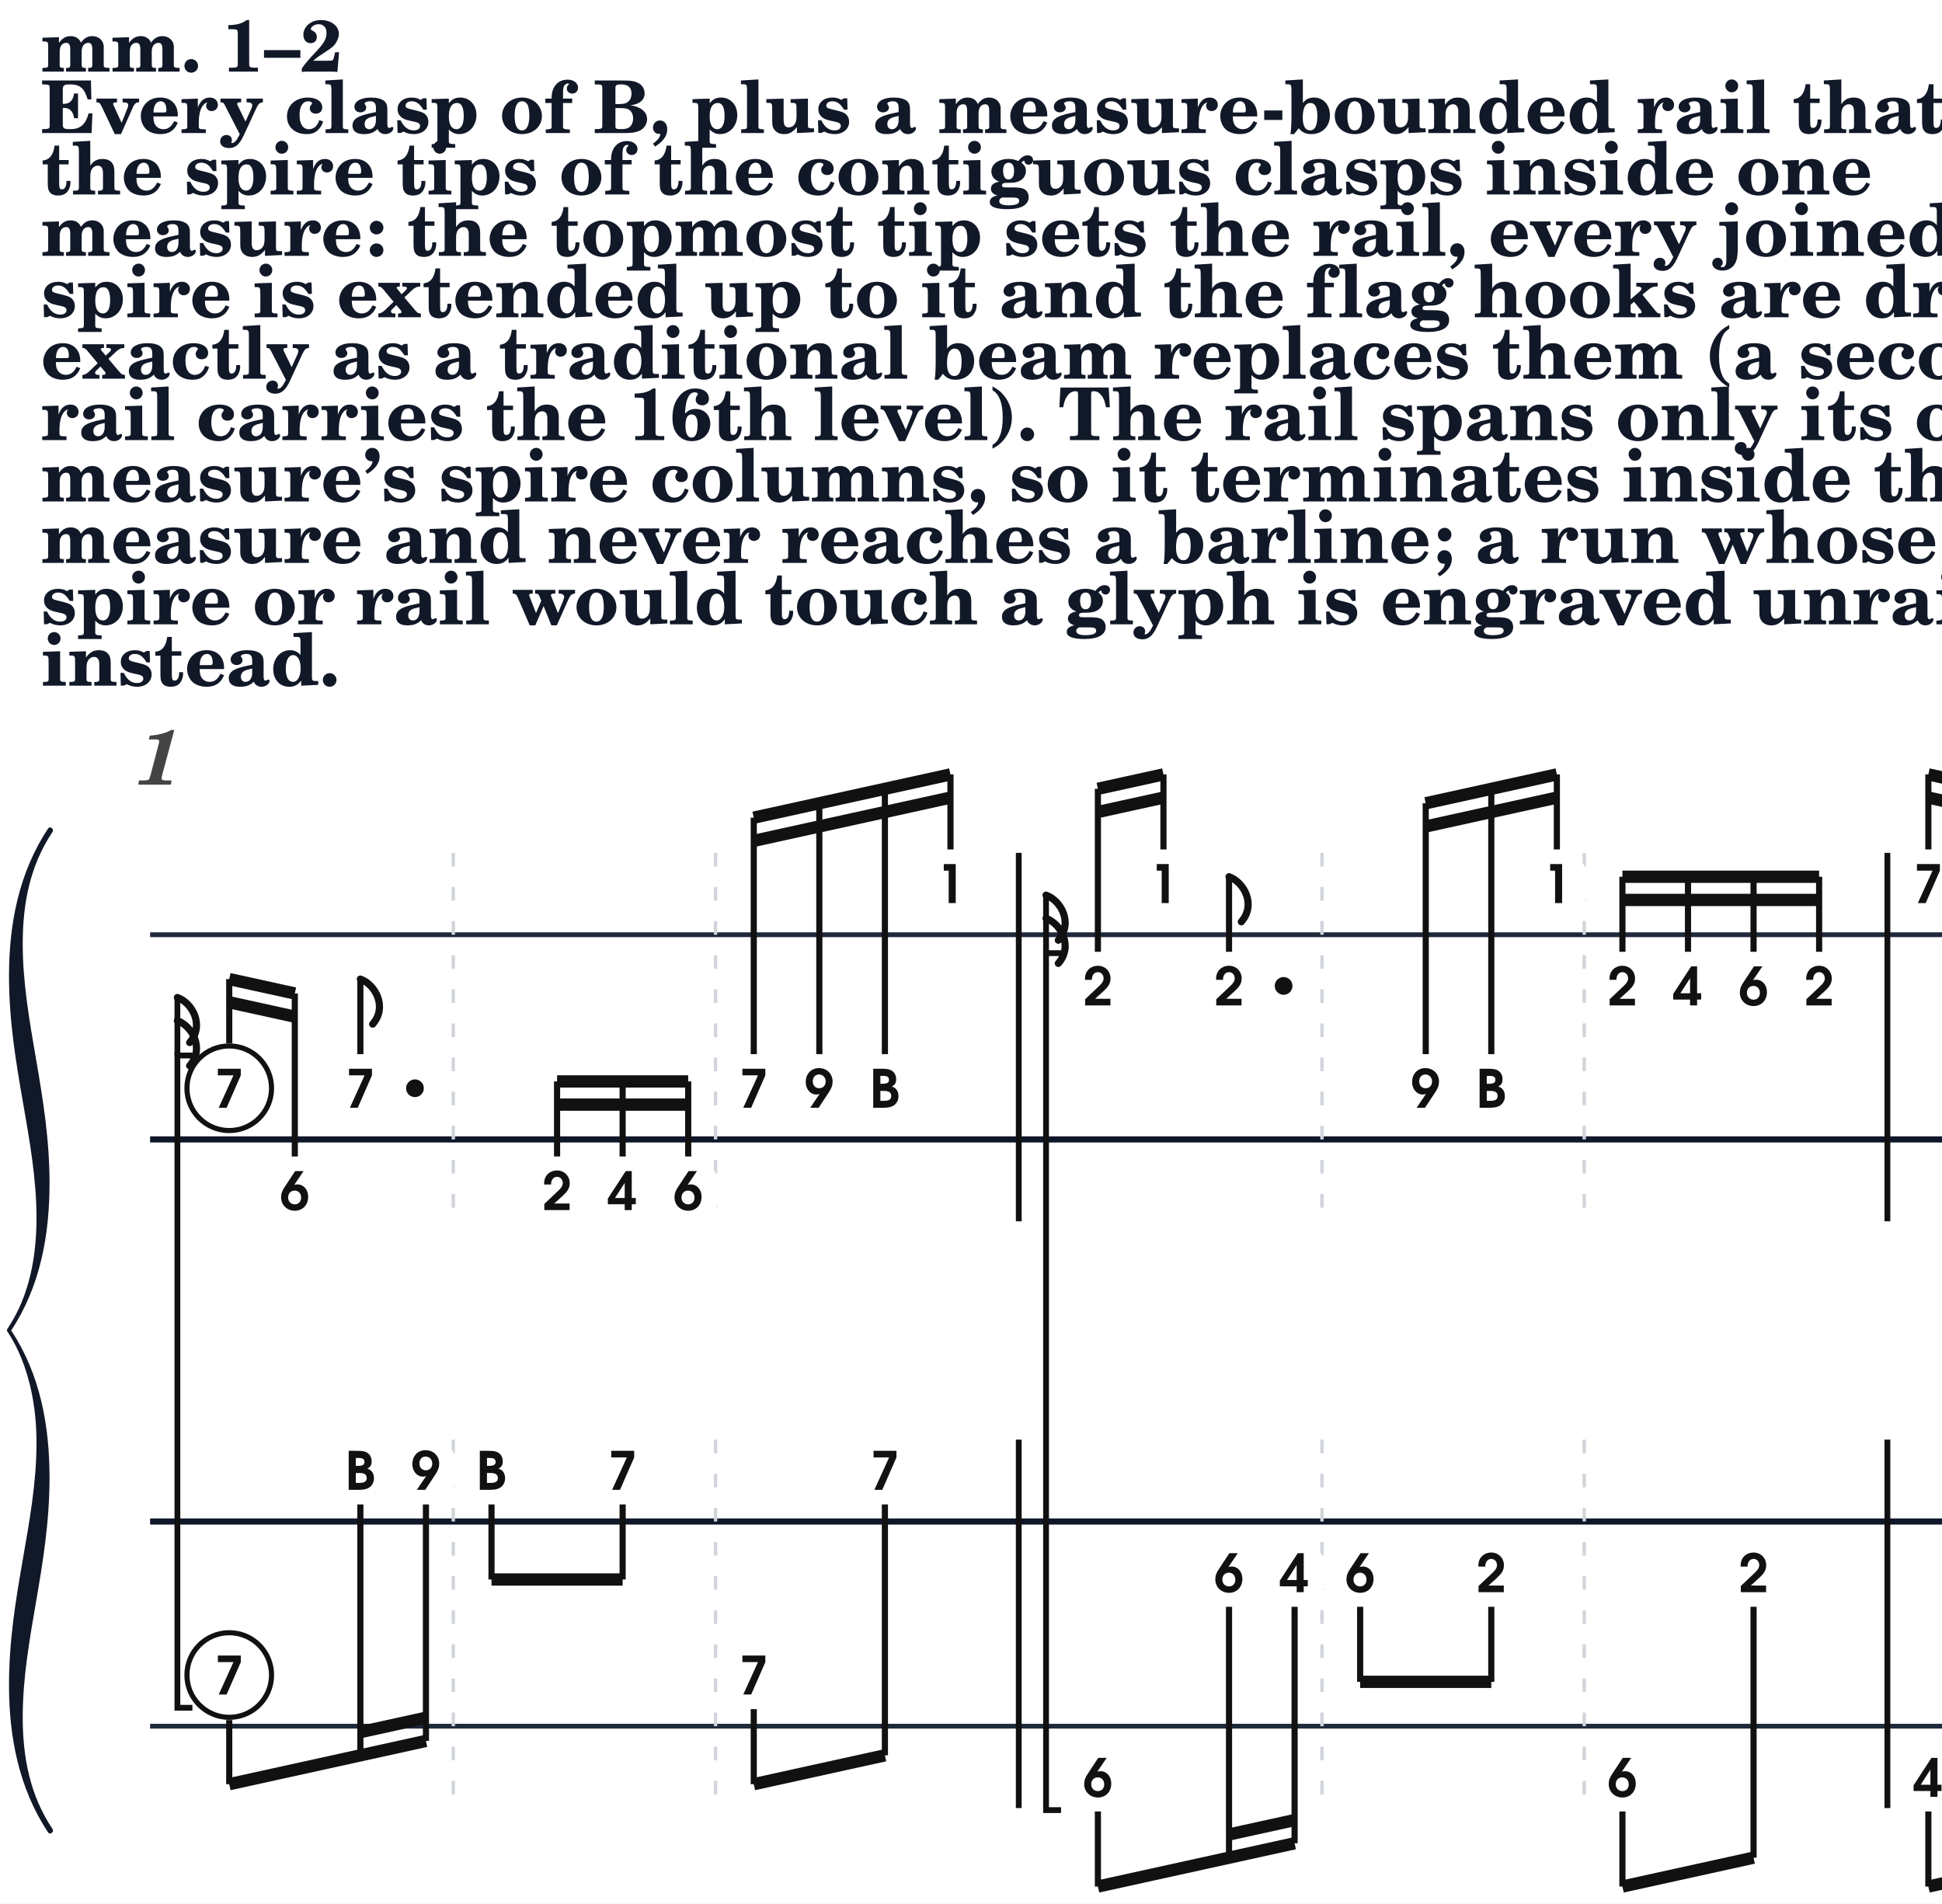
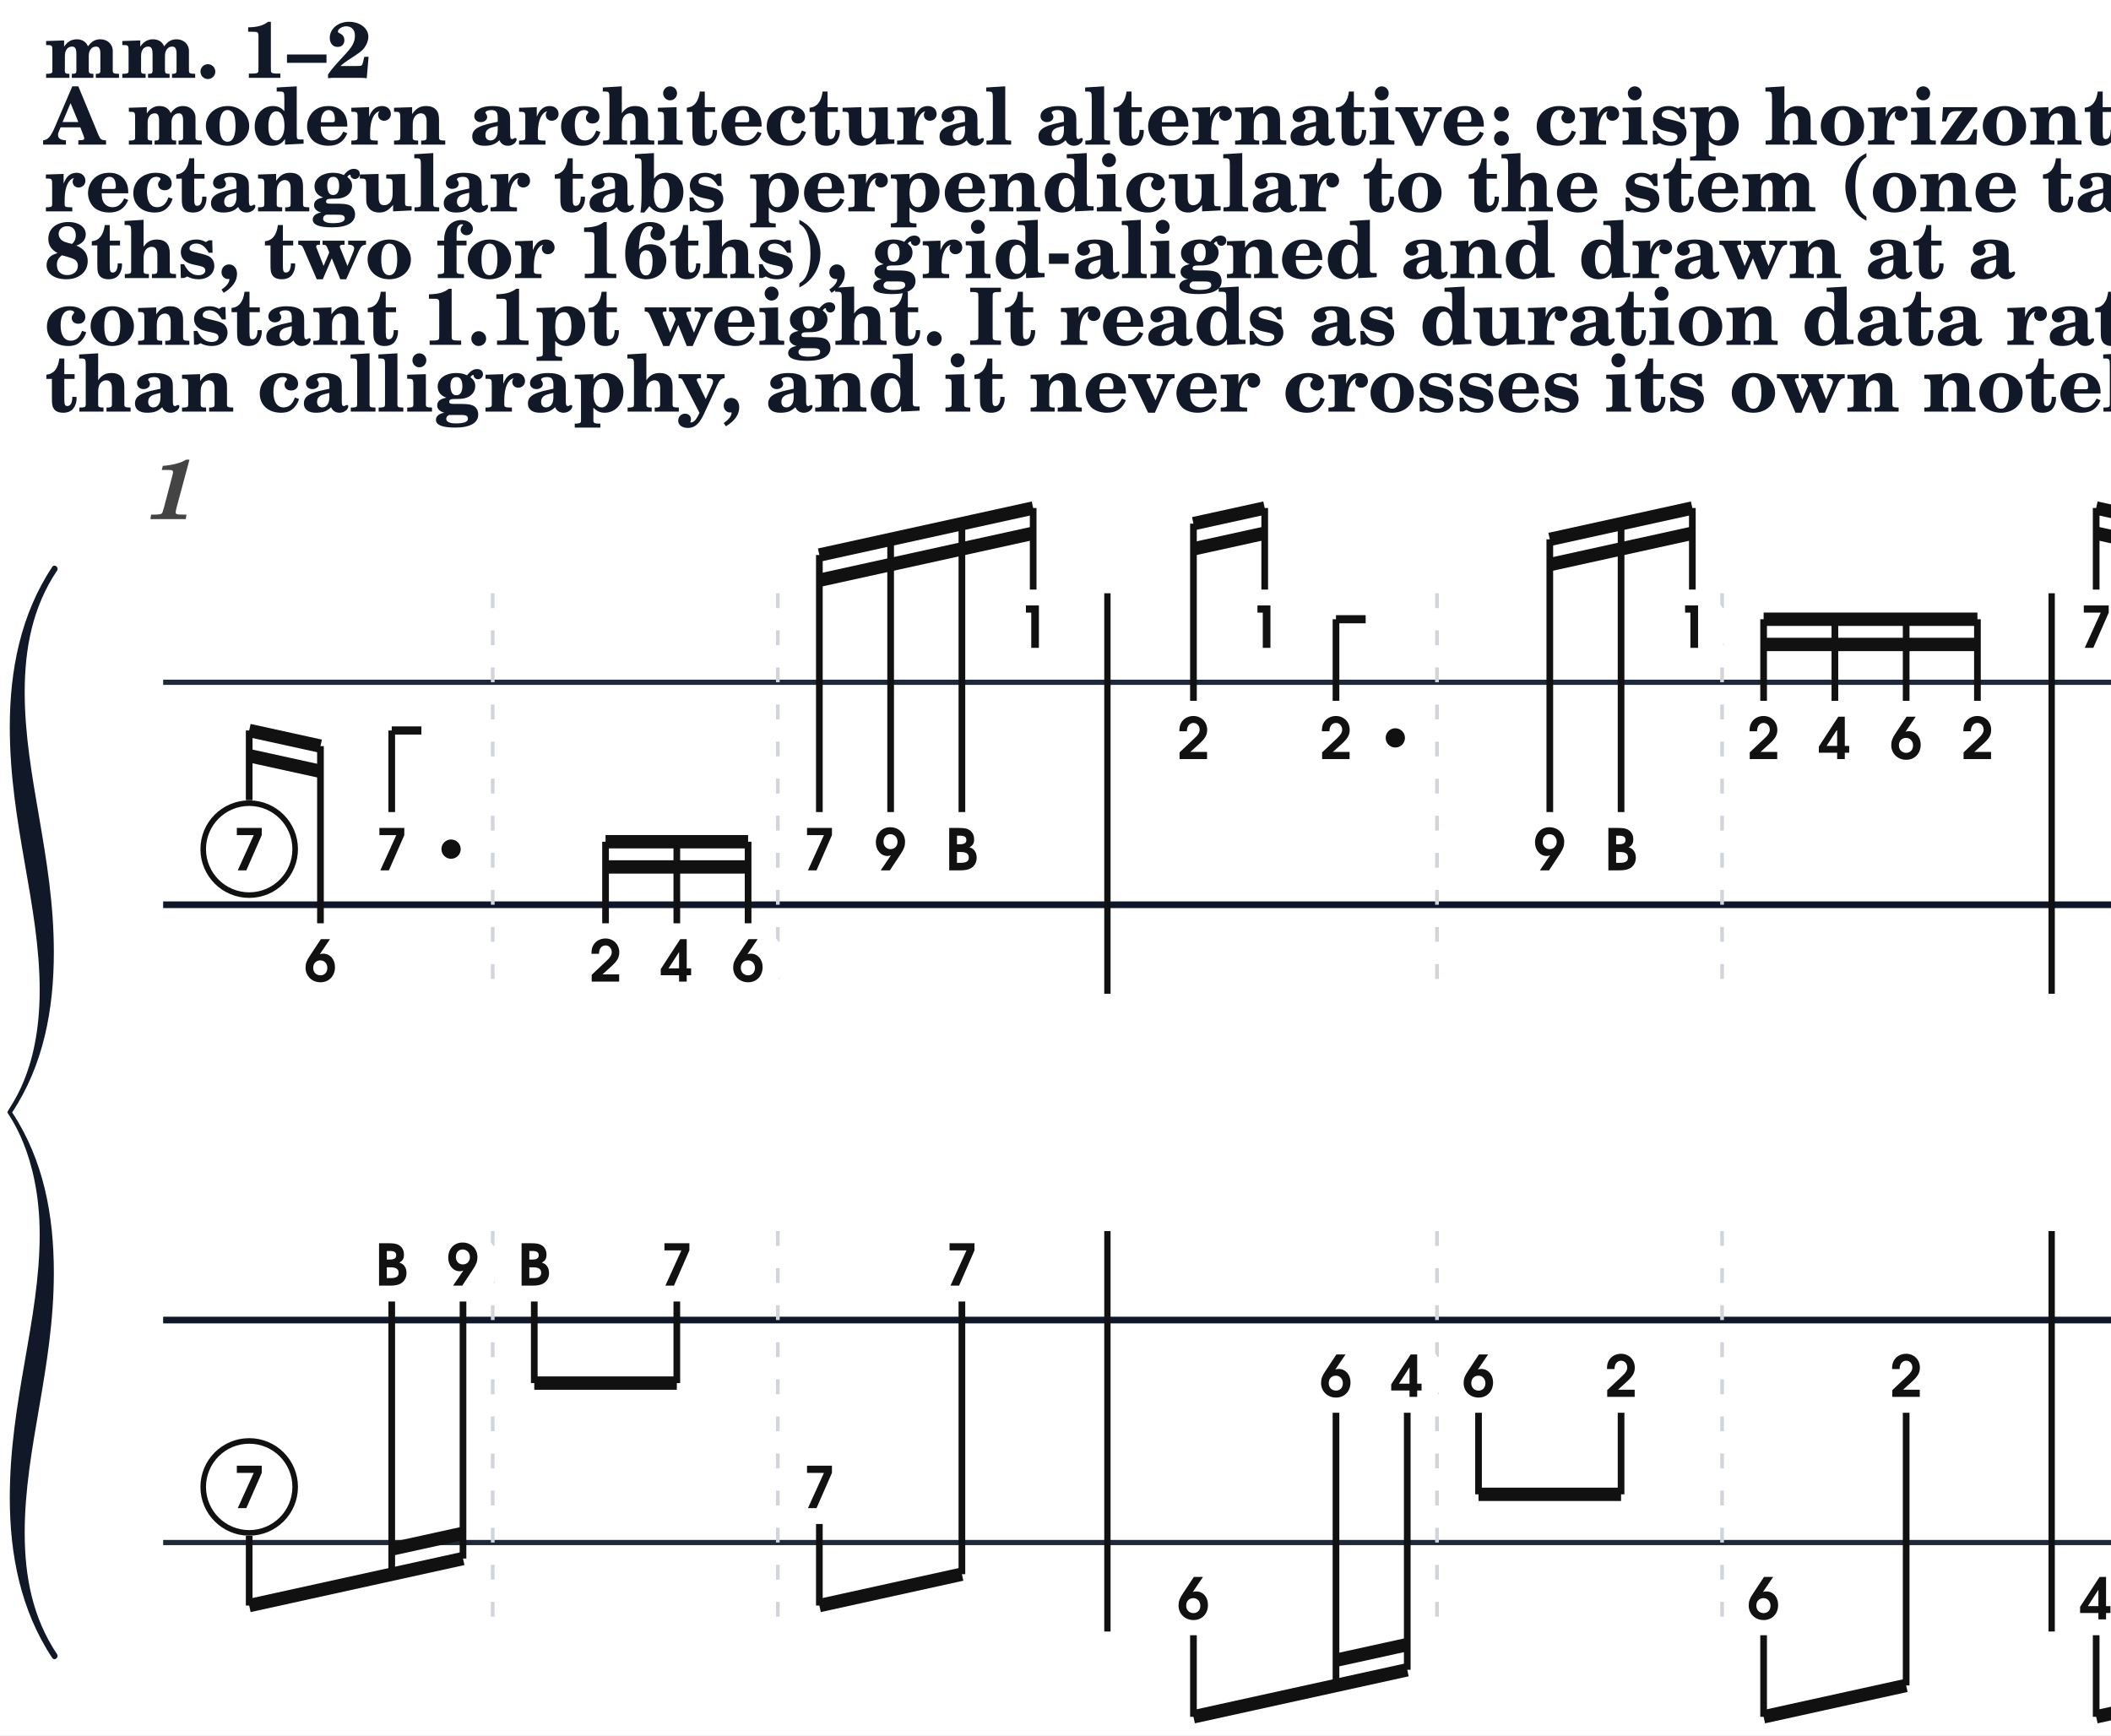
- <svg xmlns="http://www.w3.org/2000/svg" viewBox="28.00 -19.00 284.64 279.00" width="284.64pt" height="279.00pt" style="background:#FFFFFF;">
+ <svg xmlns="http://www.w3.org/2000/svg" viewBox="28.00 26.00 284.64 234.00" width="284.64pt" height="234.00pt" style="background:#FFFFFF;">
  <defs>
    <style>
      .janko-title { font-family: "Century Schoolbook", "Baskerville", "Liberation Serif", "DejaVu Serif", "Times New Roman", Georgia, serif; font-weight: 600; font-size: 11pt; letter-spacing: 0.3px; fill: #111111; }
      .janko-subtitle { font-family: "Century Schoolbook", "Baskerville", "Liberation Serif", "DejaVu Serif", "Times New Roman", Georgia, serif; font-style: italic; font-size: 8.5pt; fill: #333333; }
      .janko-meta { font-family: "Century Schoolbook", "Baskerville", "Liberation Serif", "DejaVu Serif", "Times New Roman", Georgia, serif; font-style: italic; font-size: 8pt; fill: #222222; }
      .janko-measure-num { font-family: "Century Schoolbook", "Baskerville", "Liberation Serif", "DejaVu Serif", "Times New Roman", Georgia, serif; font-style: italic; font-size: 8.5pt; fill: #444444; font-weight: bold; }
      .janko-octave-label { font-family: "DejaVu Sans Mono", monospace; font-size: 7.5pt; font-weight: bold; fill: #6B7280; }
      .janko-hand-label { font-family: "Century Schoolbook", "Baskerville", "Liberation Serif", "DejaVu Serif", "Times New Roman", Georgia, serif; font-style: italic; font-size: 8pt; fill: #555555; }
      .janko-ts-num { font-family: "Century Schoolbook", "Baskerville", "Liberation Serif", "DejaVu Serif", "Times New Roman", Georgia, serif; font-weight: bold; font-size: 14pt; fill: #111111; text-anchor: middle; }
      .janko-caption { font-family: "Century Schoolbook", "Baskerville", "Liberation Serif", "DejaVu Serif", "Times New Roman", Georgia, serif; font-weight: 600; font-size: 8pt; fill: #111827; }
      .janko-caption-sub { font-family: "Century Schoolbook", "Baskerville", "Liberation Serif", "DejaVu Serif", "Times New Roman", Georgia, serif; font-style: italic; font-size: 7.5pt; fill: #4B5563; }
      .janko-digit { font-family: "URW Gothic", "Century Gothic", "ITC Avant Garde Gothic", "Avant Garde", sans-serif; text-anchor: middle; font-weight: bold; }
    </style>
  </defs>
-   <rect x="28.00" y="-19.00" width="284.64" height="279.00" fill="#FFFFFF" />
-   <text x="34.00" y="-8.50" class="janko-caption" font-size="7.00pt">mm. 1–2</text>
-   <text x="34.00" y="0.50" class="janko-caption" font-size="7.00pt">Every clasp of B, plus a measure-bounded rail that joins</text>
-   <text x="34.00" y="9.50" class="janko-caption" font-size="7.00pt">the spire tips of the contiguous clasps inside one</text>
-   <text x="34.00" y="18.50" class="janko-caption" font-size="7.00pt">measure: the topmost tip sets the rail, every joined</text>
-   <text x="34.00" y="27.50" class="janko-caption" font-size="7.00pt">spire is extended up to it and the flag hooks are dropped</text>
-   <text x="34.00" y="36.50" class="janko-caption" font-size="7.00pt">exactly as a traditional beam replaces them (a second</text>
-   <text x="34.00" y="45.50" class="janko-caption" font-size="7.00pt">rail carries the 16th level). The rail spans only its own</text>
-   <text x="34.00" y="54.50" class="janko-caption" font-size="7.00pt">measure’s spire columns, so it terminates inside the</text>
-   <text x="34.00" y="63.50" class="janko-caption" font-size="7.00pt">measure and never reaches a barline; a run whose extended</text>
-   <text x="34.00" y="72.50" class="janko-caption" font-size="7.00pt">spire or rail would touch a glyph is engraved unrailed</text>
-   <text x="34.00" y="81.50" class="janko-caption" font-size="7.00pt">instead.</text>
+   <rect x="28.00" y="26.00" width="284.64" height="234.00" fill="#FFFFFF" />
+   <text x="34.00" y="36.50" class="janko-caption" font-size="7.00pt">mm. 1–2</text>
+   <text x="34.00" y="45.50" class="janko-caption" font-size="7.00pt">A modern architectural alternative: crisp horizontal</text>
+   <text x="34.00" y="54.50" class="janko-caption" font-size="7.00pt">rectangular tabs perpendicular to the stem (one tab for</text>
+   <text x="34.00" y="63.50" class="janko-caption" font-size="7.00pt">8ths, two for 16ths), grid-aligned and drawn at a</text>
+   <text x="34.00" y="72.50" class="janko-caption" font-size="7.00pt">constant 1.1pt weight. It reads as duration data rather</text>
+   <text x="34.00" y="81.50" class="janko-caption" font-size="7.00pt">than calligraphy, and it never crosses its own notehead.</text>
  <g class="janko-crop-body">
    <g id="system-1">
      <text class="janko-measure-num" x="48.00" y="96.00">1</text>
      <path class="janko-accolade" d="M 33.35 192.47 C 33.35 181.45, 29.00 176.21, 29.00 176.00 C 29.00 175.47, 33.35 170.97, 33.35 159.53 C 33.35 147.98, 29.32 137.18, 29.32 124.03 C 29.32 116.33, 30.80 108.84, 35.05 102.43 C 35.36 102.00, 36.00 102.53, 35.68 102.96 C 32.39 107.88, 31.33 113.44, 31.33 119.32 C 31.33 130.77, 35.26 141.46, 35.26 154.40 C 35.26 162.10, 33.88 169.58, 29.64 176.00 C 33.88 182.42, 35.26 189.90, 35.26 197.60 C 35.26 210.54, 31.33 221.23, 31.33 232.68 C 31.33 238.56, 32.39 244.12, 35.68 249.04 C 36.00 249.47, 35.36 250.00, 35.05 249.57 C 30.80 243.16, 29.32 235.67, 29.32 227.97 C 29.32 214.82, 33.35 204.02, 33.35 192.47 Z" fill="#111827" />
      <g class="janko-staff-lines">
        <line x1="50.00" y1="118.00" x2="559.28" y2="118.00" stroke="#1E293B" stroke-width="0.70" />
        <line x1="50.00" y1="234.00" x2="559.28" y2="234.00" stroke="#1E293B" stroke-width="0.70" />
        <line x1="50.00" y1="148.00" x2="559.28" y2="148.00" stroke="#0F172A" stroke-width="0.90" />
        <line x1="50.00" y1="204.00" x2="559.28" y2="204.00" stroke="#0F172A" stroke-width="0.90" />
      </g>
      <g class="janko-beat-grid">
        <line class="janko-beat-line" x1="94.44" y1="106.00" x2="94.44" y2="160.00" stroke="#D1D5DB" stroke-width="0.50" stroke-dasharray="2,3" />
        <line class="janko-beat-line" x1="94.44" y1="192.00" x2="94.44" y2="246.00" stroke="#D1D5DB" stroke-width="0.50" stroke-dasharray="2,3" />
        <line class="janko-beat-line" x1="132.88" y1="106.00" x2="132.88" y2="160.00" stroke="#D1D5DB" stroke-width="0.50" stroke-dasharray="2,3" />
        <line class="janko-beat-line" x1="132.88" y1="192.00" x2="132.88" y2="246.00" stroke="#D1D5DB" stroke-width="0.50" stroke-dasharray="2,3" />
        <line class="janko-beat-line" x1="221.76" y1="106.00" x2="221.76" y2="160.00" stroke="#D1D5DB" stroke-width="0.50" stroke-dasharray="2,3" />
        <line class="janko-beat-line" x1="221.76" y1="192.00" x2="221.76" y2="246.00" stroke="#D1D5DB" stroke-width="0.50" stroke-dasharray="2,3" />
        <line class="janko-beat-line" x1="260.20" y1="106.00" x2="260.20" y2="160.00" stroke="#D1D5DB" stroke-width="0.50" stroke-dasharray="2,3" />
        <line class="janko-beat-line" x1="260.20" y1="192.00" x2="260.20" y2="246.00" stroke="#D1D5DB" stroke-width="0.50" stroke-dasharray="2,3" />
        <line class="janko-beat-line" x1="349.08" y1="106.00" x2="349.08" y2="160.00" stroke="#D1D5DB" stroke-width="0.50" stroke-dasharray="2,3" />
        <line class="janko-beat-line" x1="349.08" y1="192.00" x2="349.08" y2="246.00" stroke="#D1D5DB" stroke-width="0.50" stroke-dasharray="2,3" />
        <line class="janko-beat-line" x1="387.52" y1="106.00" x2="387.52" y2="160.00" stroke="#D1D5DB" stroke-width="0.50" stroke-dasharray="2,3" />
        <line class="janko-beat-line" x1="387.52" y1="192.00" x2="387.52" y2="246.00" stroke="#D1D5DB" stroke-width="0.50" stroke-dasharray="2,3" />
        <line class="janko-beat-line" x1="476.40" y1="106.00" x2="476.40" y2="160.00" stroke="#D1D5DB" stroke-width="0.50" stroke-dasharray="2,3" />
        <line class="janko-beat-line" x1="476.40" y1="192.00" x2="476.40" y2="246.00" stroke="#D1D5DB" stroke-width="0.50" stroke-dasharray="2,3" />
        <line class="janko-beat-line" x1="514.84" y1="106.00" x2="514.84" y2="160.00" stroke="#D1D5DB" stroke-width="0.50" stroke-dasharray="2,3" />
        <line class="janko-beat-line" x1="514.84" y1="192.00" x2="514.84" y2="246.00" stroke="#D1D5DB" stroke-width="0.50" stroke-dasharray="2,3" />
      </g>
      <g class="janko-barlines">
        <line class="janko-barline" x1="177.32" y1="106.00" x2="177.32" y2="160.00" stroke="#111111" stroke-width="0.85" />
        <line class="janko-barline" x1="177.32" y1="192.00" x2="177.32" y2="246.00" stroke="#111111" stroke-width="0.85" />
        <line class="janko-barline" x1="304.64" y1="106.00" x2="304.64" y2="160.00" stroke="#111111" stroke-width="0.85" />
        <line class="janko-barline" x1="304.64" y1="192.00" x2="304.64" y2="246.00" stroke="#111111" stroke-width="0.85" />
        <line class="janko-barline" x1="431.96" y1="106.00" x2="431.96" y2="160.00" stroke="#111111" stroke-width="0.85" />
        <line class="janko-barline" x1="431.96" y1="192.00" x2="431.96" y2="246.00" stroke="#111111" stroke-width="0.85" />
        <line class="janko-barline" x1="559.28" y1="106.00" x2="559.28" y2="160.00" stroke="#111111" stroke-width="1.05" />
        <line class="janko-barline" x1="559.28" y1="192.00" x2="559.28" y2="246.00" stroke="#111111" stroke-width="1.05" />
      </g>
      <g class="janko-notes">
        <g class="janko-beam-group">
          <line class="janko-stem" x1="61.60" y1="233.10" x2="61.60" y2="242.50" stroke="#111111" stroke-width="0.90" />
          <line class="janko-stem" x1="80.82" y1="201.50" x2="80.82" y2="238.27" stroke="#111111" stroke-width="0.90" />
          <line class="janko-stem" x1="90.43" y1="201.50" x2="90.43" y2="236.16" stroke="#111111" stroke-width="0.90" />
          <line class="janko-beam" x1="61.60" y1="242.50" x2="90.43" y2="236.16" stroke="#111111" stroke-width="1.80" stroke-linecap="butt" />
          <line class="janko-beam-secondary" x1="80.82" y1="234.87" x2="90.43" y2="232.76" stroke="#111111" stroke-width="1.80" stroke-linecap="butt" />
        </g>
        <g class="janko-beam-group">
          <line class="janko-stem" x1="61.60" y1="133.90" x2="61.60" y2="124.50" stroke="#111111" stroke-width="0.90" />
          <line class="janko-stem" x1="71.21" y1="150.50" x2="71.21" y2="126.61" stroke="#111111" stroke-width="0.90" />
          <line class="janko-beam" x1="61.60" y1="124.50" x2="71.21" y2="126.61" stroke="#111111" stroke-width="1.80" stroke-linecap="butt" />
          <line class="janko-beam-secondary" x1="61.60" y1="127.90" x2="71.21" y2="130.01" stroke="#111111" stroke-width="1.80" stroke-linecap="butt" />
        </g>
        <g class="janko-beam-group">
          <line class="janko-stem" x1="100.04" y1="201.50" x2="100.04" y2="212.50" stroke="#111111" stroke-width="0.90" />
          <line class="janko-stem" x1="119.26" y1="201.50" x2="119.26" y2="212.50" stroke="#111111" stroke-width="0.90" />
          <line class="janko-beam" x1="100.04" y1="212.50" x2="119.26" y2="212.50" stroke="#111111" stroke-width="1.80" stroke-linecap="butt" />
        </g>
        <g class="janko-beam-group">
          <line class="janko-stem" x1="109.65" y1="150.50" x2="109.65" y2="139.50" stroke="#111111" stroke-width="0.90" />
          <line class="janko-stem" x1="119.26" y1="150.50" x2="119.26" y2="139.50" stroke="#111111" stroke-width="0.90" />
          <line class="janko-stem" x1="128.87" y1="150.50" x2="128.87" y2="139.50" stroke="#111111" stroke-width="0.90" />
          <line class="janko-beam" x1="109.65" y1="139.50" x2="128.87" y2="139.50" stroke="#111111" stroke-width="1.80" stroke-linecap="butt" />
          <line class="janko-beam-secondary" x1="109.65" y1="142.90" x2="128.87" y2="142.90" stroke="#111111" stroke-width="1.80" stroke-linecap="butt" />
        </g>
        <g class="janko-beam-group">
          <line class="janko-stem" x1="138.48" y1="231.50" x2="138.48" y2="242.50" stroke="#111111" stroke-width="0.90" />
          <line class="janko-stem" x1="157.70" y1="201.50" x2="157.70" y2="238.27" stroke="#111111" stroke-width="0.90" />
          <line class="janko-beam" x1="138.48" y1="242.50" x2="157.70" y2="238.27" stroke="#111111" stroke-width="1.80" stroke-linecap="butt" />
        </g>
        <g class="janko-beam-group">
          <line class="janko-stem" x1="138.48" y1="135.50" x2="138.48" y2="100.84" stroke="#111111" stroke-width="0.90" />
          <line class="janko-stem" x1="148.09" y1="135.50" x2="148.09" y2="98.73" stroke="#111111" stroke-width="0.90" />
          <line class="janko-stem" x1="157.70" y1="135.50" x2="157.70" y2="96.61" stroke="#111111" stroke-width="0.90" />
          <line class="janko-stem" x1="167.31" y1="105.50" x2="167.31" y2="94.50" stroke="#111111" stroke-width="0.90" />
          <line class="janko-beam" x1="138.48" y1="100.84" x2="167.31" y2="94.50" stroke="#111111" stroke-width="1.80" stroke-linecap="butt" />
          <line class="janko-beam-secondary" x1="138.48" y1="104.24" x2="167.31" y2="97.90" stroke="#111111" stroke-width="1.80" stroke-linecap="butt" />
        </g>
        <g class="janko-beam-group">
          <line class="janko-stem" x1="188.92" y1="120.50" x2="188.92" y2="96.61" stroke="#111111" stroke-width="0.90" />
          <line class="janko-stem" x1="198.53" y1="105.50" x2="198.53" y2="94.50" stroke="#111111" stroke-width="0.90" />
          <line class="janko-beam" x1="188.92" y1="96.61" x2="198.53" y2="94.50" stroke="#111111" stroke-width="1.80" stroke-linecap="butt" />
          <line class="janko-beam-secondary" x1="188.92" y1="100.01" x2="198.53" y2="97.90" stroke="#111111" stroke-width="1.80" stroke-linecap="butt" />
        </g>
        <g class="janko-beam-group">
          <line class="janko-stem" x1="188.92" y1="246.50" x2="188.92" y2="257.50" stroke="#111111" stroke-width="0.90" />
          <line class="janko-stem" x1="208.14" y1="216.50" x2="208.14" y2="253.27" stroke="#111111" stroke-width="0.90" />
          <line class="janko-stem" x1="217.75" y1="216.50" x2="217.75" y2="251.16" stroke="#111111" stroke-width="0.90" />
          <line class="janko-beam" x1="188.92" y1="257.50" x2="217.75" y2="251.16" stroke="#111111" stroke-width="1.80" stroke-linecap="butt" />
          <line class="janko-beam-secondary" x1="208.14" y1="249.87" x2="217.75" y2="247.76" stroke="#111111" stroke-width="1.80" stroke-linecap="butt" />
        </g>
        <g class="janko-beam-group">
          <line class="janko-stem" x1="227.36" y1="216.50" x2="227.36" y2="227.50" stroke="#111111" stroke-width="0.90" />
          <line class="janko-stem" x1="246.58" y1="216.50" x2="246.58" y2="227.50" stroke="#111111" stroke-width="0.90" />
          <line class="janko-beam" x1="227.36" y1="227.50" x2="246.58" y2="227.50" stroke="#111111" stroke-width="1.80" stroke-linecap="butt" />
        </g>
        <g class="janko-beam-group">
          <line class="janko-stem" x1="236.97" y1="135.50" x2="236.97" y2="98.73" stroke="#111111" stroke-width="0.90" />
          <line class="janko-stem" x1="246.58" y1="135.50" x2="246.58" y2="96.61" stroke="#111111" stroke-width="0.90" />
          <line class="janko-stem" x1="256.19" y1="105.50" x2="256.19" y2="94.50" stroke="#111111" stroke-width="0.90" />
          <line class="janko-beam" x1="236.97" y1="98.73" x2="256.19" y2="94.50" stroke="#111111" stroke-width="1.80" stroke-linecap="butt" />
          <line class="janko-beam-secondary" x1="236.97" y1="102.13" x2="256.19" y2="97.90" stroke="#111111" stroke-width="1.80" stroke-linecap="butt" />
        </g>
        <g class="janko-beam-group">
          <line class="janko-stem" x1="265.80" y1="120.50" x2="265.80" y2="109.50" stroke="#111111" stroke-width="0.90" />
          <line class="janko-stem" x1="275.41" y1="120.50" x2="275.41" y2="109.50" stroke="#111111" stroke-width="0.90" />
          <line class="janko-stem" x1="285.02" y1="120.50" x2="285.02" y2="109.50" stroke="#111111" stroke-width="0.90" />
          <line class="janko-stem" x1="294.63" y1="120.50" x2="294.63" y2="109.50" stroke="#111111" stroke-width="0.90" />
          <line class="janko-beam" x1="265.80" y1="109.50" x2="294.63" y2="109.50" stroke="#111111" stroke-width="1.80" stroke-linecap="butt" />
          <line class="janko-beam-secondary" x1="265.80" y1="112.90" x2="294.63" y2="112.90" stroke="#111111" stroke-width="1.80" stroke-linecap="butt" />
        </g>
        <g class="janko-beam-group">
          <line class="janko-stem" x1="265.80" y1="246.50" x2="265.80" y2="257.50" stroke="#111111" stroke-width="0.90" />
          <line class="janko-stem" x1="285.02" y1="216.50" x2="285.02" y2="253.27" stroke="#111111" stroke-width="0.90" />
          <line class="janko-beam" x1="265.80" y1="257.50" x2="285.02" y2="253.27" stroke="#111111" stroke-width="1.80" stroke-linecap="butt" />
        </g>
        <g class="janko-beam-group">
          <line class="janko-stem" x1="310.64" y1="246.50" x2="310.64" y2="257.50" stroke="#111111" stroke-width="0.90" />
          <line class="janko-stem" x1="329.86" y1="216.50" x2="329.86" y2="253.27" stroke="#111111" stroke-width="0.90" />
          <line class="janko-stem" x1="339.47" y1="216.50" x2="339.47" y2="251.16" stroke="#111111" stroke-width="0.90" />
          <line class="janko-beam" x1="310.64" y1="257.50" x2="339.47" y2="251.16" stroke="#111111" stroke-width="1.80" stroke-linecap="butt" />
          <line class="janko-beam-secondary" x1="329.86" y1="249.87" x2="339.47" y2="247.76" stroke="#111111" stroke-width="1.80" stroke-linecap="butt" />
        </g>
        <g class="janko-beam-group">
          <line class="janko-stem" x1="310.64" y1="105.50" x2="310.64" y2="94.50" stroke="#111111" stroke-width="0.90" />
          <line class="janko-stem" x1="320.25" y1="120.50" x2="320.25" y2="96.61" stroke="#111111" stroke-width="0.90" />
          <line class="janko-beam" x1="310.64" y1="94.50" x2="320.25" y2="96.61" stroke="#111111" stroke-width="1.80" stroke-linecap="butt" />
          <line class="janko-beam-secondary" x1="310.64" y1="97.90" x2="320.25" y2="100.01" stroke="#111111" stroke-width="1.80" stroke-linecap="butt" />
        </g>
        <g class="janko-beam-group">
          <line class="janko-stem" x1="349.08" y1="216.50" x2="349.08" y2="227.50" stroke="#111111" stroke-width="0.90" />
          <line class="janko-stem" x1="368.30" y1="201.50" x2="368.30" y2="223.27" stroke="#111111" stroke-width="0.90" />
          <line class="janko-beam" x1="349.08" y1="227.50" x2="368.30" y2="223.27" stroke="#111111" stroke-width="1.80" stroke-linecap="butt" />
        </g>
        <g class="janko-beam-group">
          <line class="janko-stem" x1="358.69" y1="120.50" x2="358.69" y2="109.50" stroke="#111111" stroke-width="0.90" />
          <line class="janko-stem" x1="368.30" y1="120.50" x2="368.30" y2="109.50" stroke="#111111" stroke-width="0.90" />
          <line class="janko-stem" x1="377.91" y1="120.50" x2="377.91" y2="109.50" stroke="#111111" stroke-width="0.90" />
          <line class="janko-beam" x1="358.69" y1="109.50" x2="377.91" y2="109.50" stroke="#111111" stroke-width="1.80" stroke-linecap="butt" />
          <line class="janko-beam-secondary" x1="358.69" y1="112.90" x2="377.91" y2="112.90" stroke="#111111" stroke-width="1.80" stroke-linecap="butt" />
        </g>
        <g class="janko-beam-group">
          <line class="janko-stem" x1="387.52" y1="105.50" x2="387.52" y2="94.50" stroke="#111111" stroke-width="0.90" />
          <line class="janko-stem" x1="397.13" y1="120.50" x2="397.13" y2="96.61" stroke="#111111" stroke-width="0.90" />
          <line class="janko-stem" x1="412.24" y1="135.50" x2="412.24" y2="99.94" stroke="#111111" stroke-width="0.90" />
          <line class="janko-stem" x1="421.84" y1="135.50" x2="421.84" y2="102.05" stroke="#111111" stroke-width="0.90" />
          <line class="janko-beam" x1="387.52" y1="94.50" x2="421.84" y2="102.05" stroke="#111111" stroke-width="1.80" stroke-linecap="butt" />
          <line class="janko-beam-secondary" x1="387.52" y1="97.90" x2="421.84" y2="105.45" stroke="#111111" stroke-width="1.80" stroke-linecap="butt" />
        </g>
        <g class="janko-beam-group">
          <line class="janko-stem" x1="443.56" y1="216.50" x2="443.56" y2="227.50" stroke="#111111" stroke-width="0.90" />
          <line class="janko-stem" x1="462.78" y1="216.50" x2="462.78" y2="227.50" stroke="#111111" stroke-width="0.90" />
          <line class="janko-stem" x1="472.39" y1="216.50" x2="472.39" y2="227.50" stroke="#111111" stroke-width="0.90" />
          <line class="janko-beam" x1="443.56" y1="227.50" x2="472.39" y2="227.50" stroke="#111111" stroke-width="1.80" stroke-linecap="butt" />
          <line class="janko-beam-secondary" x1="462.78" y1="224.10" x2="472.39" y2="224.10" stroke="#111111" stroke-width="1.80" stroke-linecap="butt" />
        </g>
        <g class="janko-beam-group">
          <line class="janko-stem" x1="443.56" y1="150.50" x2="443.56" y2="130.84" stroke="#111111" stroke-width="0.90" />
          <line class="janko-stem" x1="453.17" y1="150.50" x2="453.17" y2="128.73" stroke="#111111" stroke-width="0.90" />
          <line class="janko-stem" x1="462.78" y1="150.50" x2="462.78" y2="126.61" stroke="#111111" stroke-width="0.90" />
          <line class="janko-stem" x1="472.39" y1="135.50" x2="472.39" y2="124.50" stroke="#111111" stroke-width="0.90" />
          <line class="janko-beam" x1="443.56" y1="130.84" x2="472.39" y2="124.50" stroke="#111111" stroke-width="1.80" stroke-linecap="butt" />
          <line class="janko-beam-secondary" x1="443.56" y1="134.24" x2="472.39" y2="127.90" stroke="#111111" stroke-width="1.80" stroke-linecap="butt" />
        </g>
        <g class="janko-beam-group">
          <line class="janko-stem" x1="482.00" y1="150.50" x2="482.00" y2="139.50" stroke="#111111" stroke-width="0.90" />
          <line class="janko-stem" x1="491.61" y1="150.50" x2="491.61" y2="139.50" stroke="#111111" stroke-width="0.90" />
          <line class="janko-beam" x1="482.00" y1="139.50" x2="491.61" y2="139.50" stroke="#111111" stroke-width="1.80" stroke-linecap="butt" />
          <line class="janko-beam-secondary" x1="482.00" y1="142.90" x2="491.61" y2="142.90" stroke="#111111" stroke-width="1.80" stroke-linecap="butt" />
        </g>
        <g class="janko-beam-group">
          <line class="janko-stem" x1="482.00" y1="216.50" x2="482.00" y2="227.50" stroke="#111111" stroke-width="0.90" />
          <line class="janko-stem" x1="501.22" y1="216.50" x2="501.22" y2="227.50" stroke="#111111" stroke-width="0.90" />
          <line class="janko-beam" x1="482.00" y1="227.50" x2="501.22" y2="227.50" stroke="#111111" stroke-width="1.80" stroke-linecap="butt" />
        </g>
        <g class="janko-beam-group">
          <line class="janko-stem" x1="520.44" y1="246.50" x2="520.44" y2="257.50" stroke="#111111" stroke-width="0.90" />
          <line class="janko-stem" x1="539.66" y1="216.50" x2="539.66" y2="253.27" stroke="#111111" stroke-width="0.90" />
          <line class="janko-beam" x1="520.44" y1="257.50" x2="539.66" y2="253.27" stroke="#111111" stroke-width="1.80" stroke-linecap="butt" />
        </g>
        <g class="janko-beam-group">
          <line class="janko-stem" x1="530.05" y1="191.50" x2="530.05" y2="180.50" stroke="#111111" stroke-width="0.90" />
          <line class="janko-stem" x1="549.27" y1="206.50" x2="549.27" y2="184.73" stroke="#111111" stroke-width="0.90" />
          <line class="janko-beam" x1="530.05" y1="180.50" x2="549.27" y2="184.73" stroke="#111111" stroke-width="1.80" stroke-linecap="butt" />
          <line class="janko-beam-secondary" x1="530.05" y1="183.90" x2="549.27" y2="188.13" stroke="#111111" stroke-width="1.80" stroke-linecap="butt" />
        </g>
        <line class="janko-stem" x1="80.82" y1="135.50" x2="80.82" y2="124.50" stroke="#111111" stroke-width="0.90" />
-         <path class="janko-flag" data-stem-x="80.82" data-flag-index="1" d="M 80.82 124.50 C 83.02 125.29 84.82 128.59 82.62 131.10" fill="none" stroke="#111111" stroke-width="1.05" stroke-linecap="round" />
+         <rect class="janko-flag" data-stem-x="80.82" data-flag-index="1" x="80.82" y="123.95" width="4.00" height="1.10" fill="#111111" data-subdivision-style="architectural-tab" />
        <circle class="janko-augmentation-dot" cx="88.82" cy="140.50" r="1.30" fill="#111111" />
        <line class="janko-stem" x1="208.14" y1="120.50" x2="208.14" y2="109.50" stroke="#111111" stroke-width="0.90" />
-         <path class="janko-flag" data-stem-x="208.14" data-flag-index="1" d="M 208.14 109.50 C 210.34 110.29 212.14 113.59 209.94 116.10" fill="none" stroke="#111111" stroke-width="1.05" stroke-linecap="round" />
+         <rect class="janko-flag" data-stem-x="208.14" data-flag-index="1" x="208.14" y="108.95" width="4.00" height="1.10" fill="#111111" data-subdivision-style="architectural-tab" />
        <circle class="janko-augmentation-dot" cx="216.14" cy="125.50" r="1.30" fill="#111111" />
        <line class="janko-stem" x1="329.86" y1="105.50" x2="329.86" y2="94.50" stroke="#111111" stroke-width="0.90" />
-         <path class="janko-flag" data-stem-x="329.86" data-flag-index="1" d="M 329.86 94.50 C 332.06 95.29 333.86 98.59 331.66 101.10" fill="none" stroke="#111111" stroke-width="1.05" stroke-linecap="round" />
+         <rect class="janko-flag" data-stem-x="329.86" data-flag-index="1" x="329.86" y="93.95" width="4.00" height="1.10" fill="#111111" data-subdivision-style="architectural-tab" />
        <circle class="janko-augmentation-dot" cx="337.86" cy="110.50" r="1.30" fill="#111111" />
        <line class="janko-stem" x1="387.52" y1="231.50" x2="387.52" y2="242.50" stroke="#111111" stroke-width="0.90" />
-         <path class="janko-flag" data-stem-x="387.52" data-flag-index="1" d="M 387.52 242.50 C 389.72 241.71 391.52 238.41 389.32 235.90" fill="none" stroke="#111111" stroke-width="1.05" stroke-linecap="round" />
+         <rect class="janko-flag" data-stem-x="387.52" data-flag-index="1" x="387.52" y="241.95" width="4.00" height="1.10" fill="#111111" data-subdivision-style="architectural-tab" />
        <line class="janko-stem" x1="401.24" y1="145.50" x2="401.24" y2="156.50" stroke="#111111" stroke-width="0.90" />
-         <path class="janko-flag" data-stem-x="401.24" data-flag-index="1" d="M 401.24 156.50 C 403.44 155.71 405.24 152.41 403.04 149.90" fill="none" stroke="#111111" stroke-width="1.05" stroke-linecap="round" />
+         <rect class="janko-flag" data-stem-x="401.24" data-flag-index="1" x="401.24" y="155.95" width="4.00" height="1.10" fill="#111111" data-subdivision-style="architectural-tab" />
+         <line class="janko-stem" x1="501.22" y1="191.50" x2="501.22" y2="180.50" stroke="#111111" stroke-width="0.90" />
+         <rect class="janko-flag" data-stem-x="501.22" data-flag-index="1" x="501.22" y="179.95" width="4.00" height="1.10" fill="#111111" data-subdivision-style="architectural-tab" />
+         <rect class="janko-flag" data-stem-x="501.22" data-flag-index="2" x="501.22" y="183.35" width="4.00" height="1.10" fill="#111111" data-subdivision-style="architectural-tab" />
        <line class="janko-stem" x1="510.83" y1="191.50" x2="510.83" y2="180.50" stroke="#111111" stroke-width="0.90" />
-         <path class="janko-flag" data-stem-x="510.83" data-flag-index="1" d="M 510.83 180.50 C 513.03 181.29 514.83 184.59 512.63 187.10" fill="none" stroke="#111111" stroke-width="1.05" stroke-linecap="round" />
-         <path class="janko-flag" data-stem-x="510.83" data-flag-index="2" d="M 510.83 183.90 C 513.03 184.69 514.83 187.99 512.63 190.50" fill="none" stroke="#111111" stroke-width="1.05" stroke-linecap="round" />
+         <rect class="janko-flag" data-stem-x="510.83" data-flag-index="1" x="510.83" y="179.95" width="4.00" height="1.10" fill="#111111" data-subdivision-style="architectural-tab" />
+         <rect class="janko-flag" data-stem-x="510.83" data-flag-index="2" x="510.83" y="183.35" width="4.00" height="1.10" fill="#111111" data-subdivision-style="architectural-tab" />
        <line class="janko-stem" x1="520.44" y1="206.50" x2="520.44" y2="195.50" stroke="#111111" stroke-width="0.90" />
-         <path class="janko-flag" data-stem-x="520.44" data-flag-index="1" d="M 520.44 195.50 C 522.64 196.29 524.44 199.59 522.24 202.10" fill="none" stroke="#111111" stroke-width="1.05" stroke-linecap="round" />
-         <path class="janko-flag" data-stem-x="520.44" data-flag-index="2" d="M 520.44 198.90 C 522.64 199.69 524.44 202.99 522.24 205.50" fill="none" stroke="#111111" stroke-width="1.05" stroke-linecap="round" />
-         <g class="janko-clasp-layer">
-           <g class="janko-clasp-group" data-clasp-tick="0" data-clasp-duration="spire-two-flags" data-clasp-notes="bach-var1-2,bach-var1-1">
-             <path class="janko-clasp" d="M 56.20 135.70 L 54.00 135.70 L 54.00 231.30 L 56.20 231.30" fill="none" stroke="#111111" stroke-width="0.85" stroke-linejoin="miter" stroke-linecap="butt" />
-             <line class="janko-clasp-spire" x1="54.00" y1="135.70" x2="54.00" y2="127.20" stroke="#111111" stroke-width="0.85" stroke-linecap="butt" />
-             <path class="janko-clasp-flag" data-stem-x="54.00" data-flag-index="1" d="M 54.00 127.20 C 56.20 127.99 58.00 131.29 55.80 133.80" fill="none" stroke="#111111" stroke-width="1.05" stroke-linecap="round" />
-             <path class="janko-clasp-flag" data-stem-x="54.00" data-flag-index="2" d="M 54.00 130.60 C 56.20 131.39 58.00 134.69 55.80 137.20" fill="none" stroke="#111111" stroke-width="1.05" stroke-linecap="round" />
-           </g>
-           <g class="janko-clasp-group" data-clasp-tick="144" data-clasp-duration="spire-two-flags" data-clasp-notes="bach-var1-19,bach-var1-18">
-             <path class="janko-clasp" d="M 183.52 120.70 L 181.32 120.70 L 181.32 246.30 L 183.52 246.30" fill="none" stroke="#111111" stroke-width="0.85" stroke-linejoin="miter" stroke-linecap="butt" />
-             <line class="janko-clasp-spire" x1="181.32" y1="120.70" x2="181.32" y2="112.20" stroke="#111111" stroke-width="0.85" stroke-linecap="butt" />
-             <path class="janko-clasp-flag" data-stem-x="181.32" data-flag-index="1" d="M 181.32 112.20 C 183.52 112.99 185.32 116.29 183.12 118.80" fill="none" stroke="#111111" stroke-width="1.05" stroke-linecap="round" />
-             <path class="janko-clasp-flag" data-stem-x="181.32" data-flag-index="2" d="M 181.32 115.60 C 183.52 116.39 185.32 119.69 183.12 122.20" fill="none" stroke="#111111" stroke-width="1.05" stroke-linecap="round" />
-           </g>
-           <g class="janko-clasp-group" data-clasp-tick="432" data-clasp-duration="spire-two-flags" data-clasp-notes="bach-var1-53,bach-var1-52">
-             <path class="janko-clasp" d="M 438.16 150.70 L 435.96 150.70 L 435.96 216.30 L 438.16 216.30" fill="none" stroke="#111111" stroke-width="0.85" stroke-linejoin="miter" stroke-linecap="butt" />
-             <line class="janko-clasp-spire" x1="435.96" y1="150.70" x2="435.96" y2="142.20" stroke="#111111" stroke-width="0.85" stroke-linecap="butt" />
-             <path class="janko-clasp-flag" data-stem-x="435.96" data-flag-index="1" d="M 435.96 142.20 C 438.16 142.99 439.96 146.29 437.76 148.80" fill="none" stroke="#111111" stroke-width="1.05" stroke-linecap="round" />
-             <path class="janko-clasp-flag" data-stem-x="435.96" data-flag-index="2" d="M 435.96 145.60 C 438.16 146.39 439.96 149.69 437.76 152.20" fill="none" stroke="#111111" stroke-width="1.05" stroke-linecap="round" />
-           </g>
-           <g class="janko-clasp-group" data-clasp-tick="504" data-clasp-duration="spire-two-flags" data-clasp-notes="bach-var1-63,bach-var1-62">
-             <path class="janko-clasp" d="M 495.82 191.70 L 493.62 191.70 L 493.62 216.30 L 495.82 216.30" fill="none" stroke="#111111" stroke-width="0.85" stroke-linejoin="miter" stroke-linecap="butt" />
-             <line class="janko-clasp-spire" x1="493.62" y1="191.70" x2="493.62" y2="183.20" stroke="#111111" stroke-width="0.85" stroke-linecap="butt" />
-             <path class="janko-clasp-flag" data-stem-x="493.62" data-flag-index="1" d="M 493.62 183.20 C 495.82 183.99 497.62 187.29 495.42 189.80" fill="none" stroke="#111111" stroke-width="1.05" stroke-linecap="round" />
-             <path class="janko-clasp-flag" data-stem-x="493.62" data-flag-index="2" d="M 493.62 186.60 C 495.82 187.39 497.62 190.69 495.42 193.20" fill="none" stroke="#111111" stroke-width="1.05" stroke-linecap="round" />
-           </g>
-         </g>
+         <rect class="janko-flag" data-stem-x="520.44" data-flag-index="1" x="520.44" y="194.95" width="4.00" height="1.10" fill="#111111" data-subdivision-style="architectural-tab" />
+         <rect class="janko-flag" data-stem-x="520.44" data-flag-index="2" x="520.44" y="198.35" width="4.00" height="1.10" fill="#111111" data-subdivision-style="architectural-tab" />
        <circle class="janko-halo" cx="61.60" cy="226.50" r="6.20" fill="none" stroke="#111111" stroke-width="0.75" />
        <circle class="janko-knockout" cx="61.60" cy="226.50" r="4.80" fill="#FFFFFF" />
        <text class="janko-digit" x="61.60" y="229.36" font-weight="700" font-size="5.8pt" fill="#111111">7</text>
        <circle class="janko-halo" cx="61.60" cy="140.50" r="6.20" fill="none" stroke="#111111" stroke-width="0.75" />
        <circle class="janko-knockout" cx="61.60" cy="140.50" r="4.80" fill="#FFFFFF" />
        <text class="janko-digit" x="61.60" y="143.36" font-weight="700" font-size="5.8pt" fill="#111111">7</text>
        <circle class="janko-knockout" cx="71.21" cy="155.50" r="4.80" fill="#FFFFFF" />
        <text class="janko-digit" x="71.21" y="158.36" font-weight="800" font-size="5.8pt" fill="#111111">6</text>
        <circle class="janko-knockout" cx="80.82" cy="140.50" r="4.80" fill="#FFFFFF" />
        <text class="janko-digit" x="80.82" y="143.36" font-weight="700" font-size="5.8pt" fill="#111111">7</text>
        <circle class="janko-knockout" cx="80.82" cy="196.50" r="4.80" fill="#FFFFFF" />
        <text class="janko-digit" x="80.82" y="199.36" font-weight="700" font-size="5.8pt" fill="#111111">B</text>
        <circle class="janko-knockout" cx="90.43" cy="196.50" r="4.80" fill="#FFFFFF" />
        <text class="janko-digit" x="90.43" y="199.36" font-weight="700" font-size="5.8pt" fill="#111111">9</text>
        <circle class="janko-knockout" cx="100.04" cy="196.50" r="4.80" fill="#FFFFFF" />
        <text class="janko-digit" x="100.04" y="199.36" font-weight="700" font-size="5.8pt" fill="#111111">B</text>
        <circle class="janko-knockout" cx="109.65" cy="155.50" r="4.80" fill="#FFFFFF" />
        <text class="janko-digit" x="109.65" y="158.36" font-weight="800" font-size="5.8pt" fill="#111111">2</text>
        <circle class="janko-knockout" cx="119.26" cy="155.50" r="4.80" fill="#FFFFFF" />
        <text class="janko-digit" x="119.26" y="158.36" font-weight="800" font-size="5.8pt" fill="#111111">4</text>
        <circle class="janko-knockout" cx="119.26" cy="196.50" r="4.80" fill="#FFFFFF" />
        <text class="janko-digit" x="119.26" y="199.36" font-weight="700" font-size="5.8pt" fill="#111111">7</text>
        <circle class="janko-knockout" cx="128.87" cy="155.50" r="4.80" fill="#FFFFFF" />
        <text class="janko-digit" x="128.87" y="158.36" font-weight="800" font-size="5.8pt" fill="#111111">6</text>
        <circle class="janko-knockout" cx="138.48" cy="226.50" r="4.80" fill="#FFFFFF" />
        <text class="janko-digit" x="138.48" y="229.36" font-weight="700" font-size="5.8pt" fill="#111111">7</text>
        <circle class="janko-knockout" cx="138.48" cy="140.50" r="4.80" fill="#FFFFFF" />
        <text class="janko-digit" x="138.48" y="143.36" font-weight="700" font-size="5.8pt" fill="#111111">7</text>
        <circle class="janko-knockout" cx="148.09" cy="140.50" r="4.80" fill="#FFFFFF" />
        <text class="janko-digit" x="148.09" y="143.36" font-weight="700" font-size="5.8pt" fill="#111111">9</text>
        <circle class="janko-knockout" cx="157.70" cy="196.50" r="4.80" fill="#FFFFFF" />
        <text class="janko-digit" x="157.70" y="199.36" font-weight="700" font-size="5.8pt" fill="#111111">7</text>
        <circle class="janko-knockout" cx="157.70" cy="140.50" r="4.80" fill="#FFFFFF" />
        <text class="janko-digit" x="157.70" y="143.36" font-weight="700" font-size="5.8pt" fill="#111111">B</text>
        <circle class="janko-knockout" cx="167.31" cy="110.50" r="4.80" fill="#FFFFFF" />
        <text class="janko-digit" x="167.31" y="113.36" font-weight="700" font-size="5.8pt" fill="#111111">1</text>
        <circle class="janko-knockout" cx="188.92" cy="125.50" r="4.80" fill="#FFFFFF" />
        <text class="janko-digit" x="188.92" y="128.36" font-weight="800" font-size="5.8pt" fill="#111111">2</text>
        <circle class="janko-knockout" cx="188.92" cy="241.50" r="4.80" fill="#FFFFFF" />
        <text class="janko-digit" x="188.92" y="244.36" font-weight="800" font-size="5.8pt" fill="#111111">6</text>
        <circle class="janko-knockout" cx="198.53" cy="110.50" r="4.80" fill="#FFFFFF" />
        <text class="janko-digit" x="198.53" y="113.36" font-weight="700" font-size="5.8pt" fill="#111111">1</text>
        <circle class="janko-knockout" cx="208.14" cy="125.50" r="4.80" fill="#FFFFFF" />
        <text class="janko-digit" x="208.14" y="128.36" font-weight="800" font-size="5.8pt" fill="#111111">2</text>
        <circle class="janko-knockout" cx="208.14" cy="211.50" r="4.80" fill="#FFFFFF" />
        <text class="janko-digit" x="208.14" y="214.36" font-weight="800" font-size="5.8pt" fill="#111111">6</text>
        <circle class="janko-knockout" cx="217.75" cy="211.50" r="4.80" fill="#FFFFFF" />
        <text class="janko-digit" x="217.75" y="214.36" font-weight="800" font-size="5.8pt" fill="#111111">4</text>
        <circle class="janko-knockout" cx="227.36" cy="211.50" r="4.80" fill="#FFFFFF" />
        <text class="janko-digit" x="227.36" y="214.36" font-weight="800" font-size="5.8pt" fill="#111111">6</text>
        <circle class="janko-knockout" cx="236.97" cy="140.50" r="4.80" fill="#FFFFFF" />
        <text class="janko-digit" x="236.97" y="143.36" font-weight="700" font-size="5.8pt" fill="#111111">9</text>
        <circle class="janko-knockout" cx="246.58" cy="211.50" r="4.80" fill="#FFFFFF" />
        <text class="janko-digit" x="246.58" y="214.36" font-weight="800" font-size="5.8pt" fill="#111111">2</text>
        <circle class="janko-knockout" cx="246.58" cy="140.50" r="4.80" fill="#FFFFFF" />
        <text class="janko-digit" x="246.58" y="143.36" font-weight="700" font-size="5.8pt" fill="#111111">B</text>
        <circle class="janko-knockout" cx="256.19" cy="110.50" r="4.80" fill="#FFFFFF" />
        <text class="janko-digit" x="256.19" y="113.36" font-weight="700" font-size="5.8pt" fill="#111111">1</text>
        <circle class="janko-knockout" cx="265.80" cy="125.50" r="4.80" fill="#FFFFFF" />
        <text class="janko-digit" x="265.80" y="128.36" font-weight="800" font-size="5.8pt" fill="#111111">2</text>
        <circle class="janko-knockout" cx="265.80" cy="241.50" r="4.80" fill="#FFFFFF" />
        <text class="janko-digit" x="265.80" y="244.36" font-weight="800" font-size="5.8pt" fill="#111111">6</text>
        <circle class="janko-knockout" cx="275.41" cy="125.50" r="4.80" fill="#FFFFFF" />
        <text class="janko-digit" x="275.41" y="128.36" font-weight="800" font-size="5.8pt" fill="#111111">4</text>
        <circle class="janko-knockout" cx="285.02" cy="211.50" r="4.80" fill="#FFFFFF" />
        <text class="janko-digit" x="285.02" y="214.36" font-weight="800" font-size="5.8pt" fill="#111111">2</text>
        <circle class="janko-knockout" cx="285.02" cy="125.50" r="4.80" fill="#FFFFFF" />
        <text class="janko-digit" x="285.02" y="128.36" font-weight="800" font-size="5.8pt" fill="#111111">6</text>
        <circle class="janko-knockout" cx="294.63" cy="125.50" r="4.80" fill="#FFFFFF" />
        <text class="janko-digit" x="294.63" y="128.36" font-weight="800" font-size="5.8pt" fill="#111111">2</text>
        <circle class="janko-knockout" cx="310.64" cy="241.50" r="4.80" fill="#FFFFFF" />
        <text class="janko-digit" x="310.64" y="244.36" font-weight="800" font-size="5.8pt" fill="#111111">4</text>
        <circle class="janko-knockout" cx="310.64" cy="110.50" r="4.80" fill="#FFFFFF" />
        <text class="janko-digit" x="310.64" y="113.36" font-weight="700" font-size="5.8pt" fill="#111111">7</text>
        <circle class="janko-knockout" cx="320.25" cy="125.50" r="4.80" fill="#FFFFFF" />
        <text class="janko-digit" x="320.25" y="128.36" font-weight="800" font-size="5.8pt" fill="#111111">6</text>
        <circle class="janko-knockout" cx="329.86" cy="211.50" r="4.80" fill="#FFFFFF" />
        <text class="janko-digit" x="329.86" y="214.36" font-weight="800" font-size="5.8pt" fill="#111111">4</text>
        <circle class="janko-knockout" cx="329.86" cy="110.50" r="4.80" fill="#FFFFFF" />
        <text class="janko-digit" x="329.86" y="113.36" font-weight="700" font-size="5.8pt" fill="#111111">7</text>
        <circle class="janko-knockout" cx="339.47" cy="211.50" r="4.80" fill="#FFFFFF" />
        <text class="janko-digit" x="339.47" y="214.36" font-weight="800" font-size="5.8pt" fill="#111111">2</text>
        <circle class="janko-knockout" cx="349.08" cy="211.50" r="4.80" fill="#FFFFFF" />
        <text class="janko-digit" x="349.08" y="214.36" font-weight="800" font-size="5.8pt" fill="#111111">4</text>
        <circle class="janko-knockout" cx="358.69" cy="125.50" r="4.80" fill="#FFFFFF" />
        <text class="janko-digit" x="358.69" y="128.36" font-weight="800" font-size="5.8pt" fill="#111111">6</text>
        <circle class="janko-knockout" cx="368.30" cy="125.50" r="4.80" fill="#FFFFFF" />
        <text class="janko-digit" x="368.30" y="128.36" font-weight="800" font-size="5.8pt" fill="#111111">4</text>
        <circle class="janko-knockout" cx="368.30" cy="196.50" r="4.80" fill="#FFFFFF" />
        <text class="janko-digit" x="368.30" y="199.36" font-weight="700" font-size="5.8pt" fill="#111111">7</text>
        <circle class="janko-knockout" cx="377.91" cy="125.50" r="4.80" fill="#FFFFFF" />
        <text class="janko-digit" x="377.91" y="128.36" font-weight="800" font-size="5.8pt" fill="#111111">2</text>
        <circle class="janko-knockout" cx="387.52" cy="110.50" r="4.80" fill="#FFFFFF" />
        <text class="janko-digit" x="387.52" y="113.36" font-weight="700" font-size="5.8pt" fill="#111111">1</text>
        <circle class="janko-knockout" cx="387.52" cy="226.50" r="4.80" fill="#FFFFFF" />
        <text class="janko-digit" x="387.52" y="229.36" font-weight="700" font-size="5.8pt" fill="#111111">9</text>
        <circle class="janko-knockout" cx="397.13" cy="125.50" r="4.80" fill="#FFFFFF" />
        <text class="janko-digit" x="397.13" y="128.36" font-weight="800" font-size="5.8pt" fill="#111111">4</text>
        <circle class="janko-knockout" cx="401.24" cy="140.50" r="4.80" fill="#FFFFFF" />
        <text class="janko-digit" x="401.24" y="143.36" font-weight="700" font-size="5.8pt" fill="#111111">1</text>
        <circle class="janko-knockout" cx="412.24" cy="140.50" r="4.80" fill="#FFFFFF" />
        <text class="janko-digit" x="412.24" y="143.36" font-weight="700" font-size="5.8pt" fill="#111111">9</text>
        <circle class="janko-knockout" cx="421.84" cy="140.50" r="4.80" fill="#FFFFFF" />
        <text class="janko-digit" x="421.84" y="143.36" font-weight="700" font-size="5.8pt" fill="#111111">7</text>
        <circle class="janko-knockout" cx="443.56" cy="211.50" r="4.80" fill="#FFFFFF" />
        <text class="janko-digit" x="443.56" y="214.36" font-weight="800" font-size="5.8pt" fill="#111111">2</text>
        <circle class="janko-knockout" cx="443.56" cy="155.50" r="4.80" fill="#FFFFFF" />
        <text class="janko-digit" x="443.56" y="158.36" font-weight="800" font-size="5.8pt" fill="#111111">6</text>
        <circle class="janko-knockout" cx="453.17" cy="155.50" r="4.80" fill="#FFFFFF" />
        <text class="janko-digit" x="453.17" y="158.36" font-weight="800" font-size="5.8pt" fill="#111111">4</text>
        <circle class="janko-knockout" cx="462.78" cy="155.50" r="4.80" fill="#FFFFFF" />
        <text class="janko-digit" x="462.78" y="158.36" font-weight="800" font-size="5.8pt" fill="#111111">2</text>
        <circle class="janko-knockout" cx="462.78" cy="211.50" r="4.80" fill="#FFFFFF" />
        <text class="janko-digit" x="462.78" y="214.36" font-weight="800" font-size="5.8pt" fill="#111111">6</text>
        <circle class="janko-knockout" cx="472.39" cy="140.50" r="4.80" fill="#FFFFFF" />
        <text class="janko-digit" x="472.39" y="143.36" font-weight="700" font-size="5.8pt" fill="#111111">1</text>
        <circle class="janko-knockout" cx="472.39" cy="211.50" r="4.80" fill="#FFFFFF" />
        <text class="janko-digit" x="472.39" y="214.36" font-weight="800" font-size="5.8pt" fill="#111111">4</text>
        <circle class="janko-knockout" cx="482.00" cy="155.50" r="4.80" fill="#FFFFFF" />
        <text class="janko-digit" x="482.00" y="158.36" font-weight="800" font-size="5.8pt" fill="#111111">2</text>
        <circle class="janko-knockout" cx="482.00" cy="211.50" r="4.80" fill="#FFFFFF" />
        <text class="janko-digit" x="482.00" y="214.36" font-weight="800" font-size="5.8pt" fill="#111111">6</text>
        <circle class="janko-knockout" cx="491.61" cy="155.50" r="4.80" fill="#FFFFFF" />
        <text class="janko-digit" x="491.61" y="158.36" font-weight="800" font-size="5.8pt" fill="#111111">6</text>
        <circle class="janko-knockout" cx="501.22" cy="211.50" r="4.80" fill="#FFFFFF" />
        <text class="janko-digit" x="501.22" y="214.36" font-weight="800" font-size="5.8pt" fill="#111111">2</text>
        <circle class="janko-knockout" cx="501.22" cy="196.50" r="4.80" fill="#FFFFFF" />
        <text class="janko-digit" x="501.22" y="199.36" font-weight="700" font-size="5.8pt" fill="#111111">9</text>
        <circle class="janko-knockout" cx="510.83" cy="196.50" r="4.80" fill="#FFFFFF" />
        <text class="janko-digit" x="510.83" y="199.36" font-weight="700" font-size="5.8pt" fill="#111111">7</text>
        <circle class="janko-knockout" cx="520.44" cy="241.50" r="4.80" fill="#FFFFFF" />
        <text class="janko-digit" x="520.44" y="244.36" font-weight="800" font-size="5.8pt" fill="#111111">2</text>
        <circle class="janko-knockout" cx="520.44" cy="211.50" r="4.80" fill="#FFFFFF" />
        <text class="janko-digit" x="520.44" y="214.36" font-weight="800" font-size="5.8pt" fill="#111111">6</text>
        <circle class="janko-knockout" cx="530.05" cy="196.50" r="4.80" fill="#FFFFFF" />
        <text class="janko-digit" x="530.05" y="199.36" font-weight="700" font-size="5.8pt" fill="#111111">9</text>
        <circle class="janko-knockout" cx="539.66" cy="211.50" r="4.80" fill="#FFFFFF" />
        <text class="janko-digit" x="539.66" y="214.36" font-weight="800" font-size="5.8pt" fill="#111111">2</text>
        <circle class="janko-knockout" cx="549.27" cy="211.50" r="4.80" fill="#FFFFFF" />
        <text class="janko-digit" x="549.27" y="214.36" font-weight="800" font-size="5.8pt" fill="#111111">0</text>
      </g>
    </g>
  </g>
</svg>
